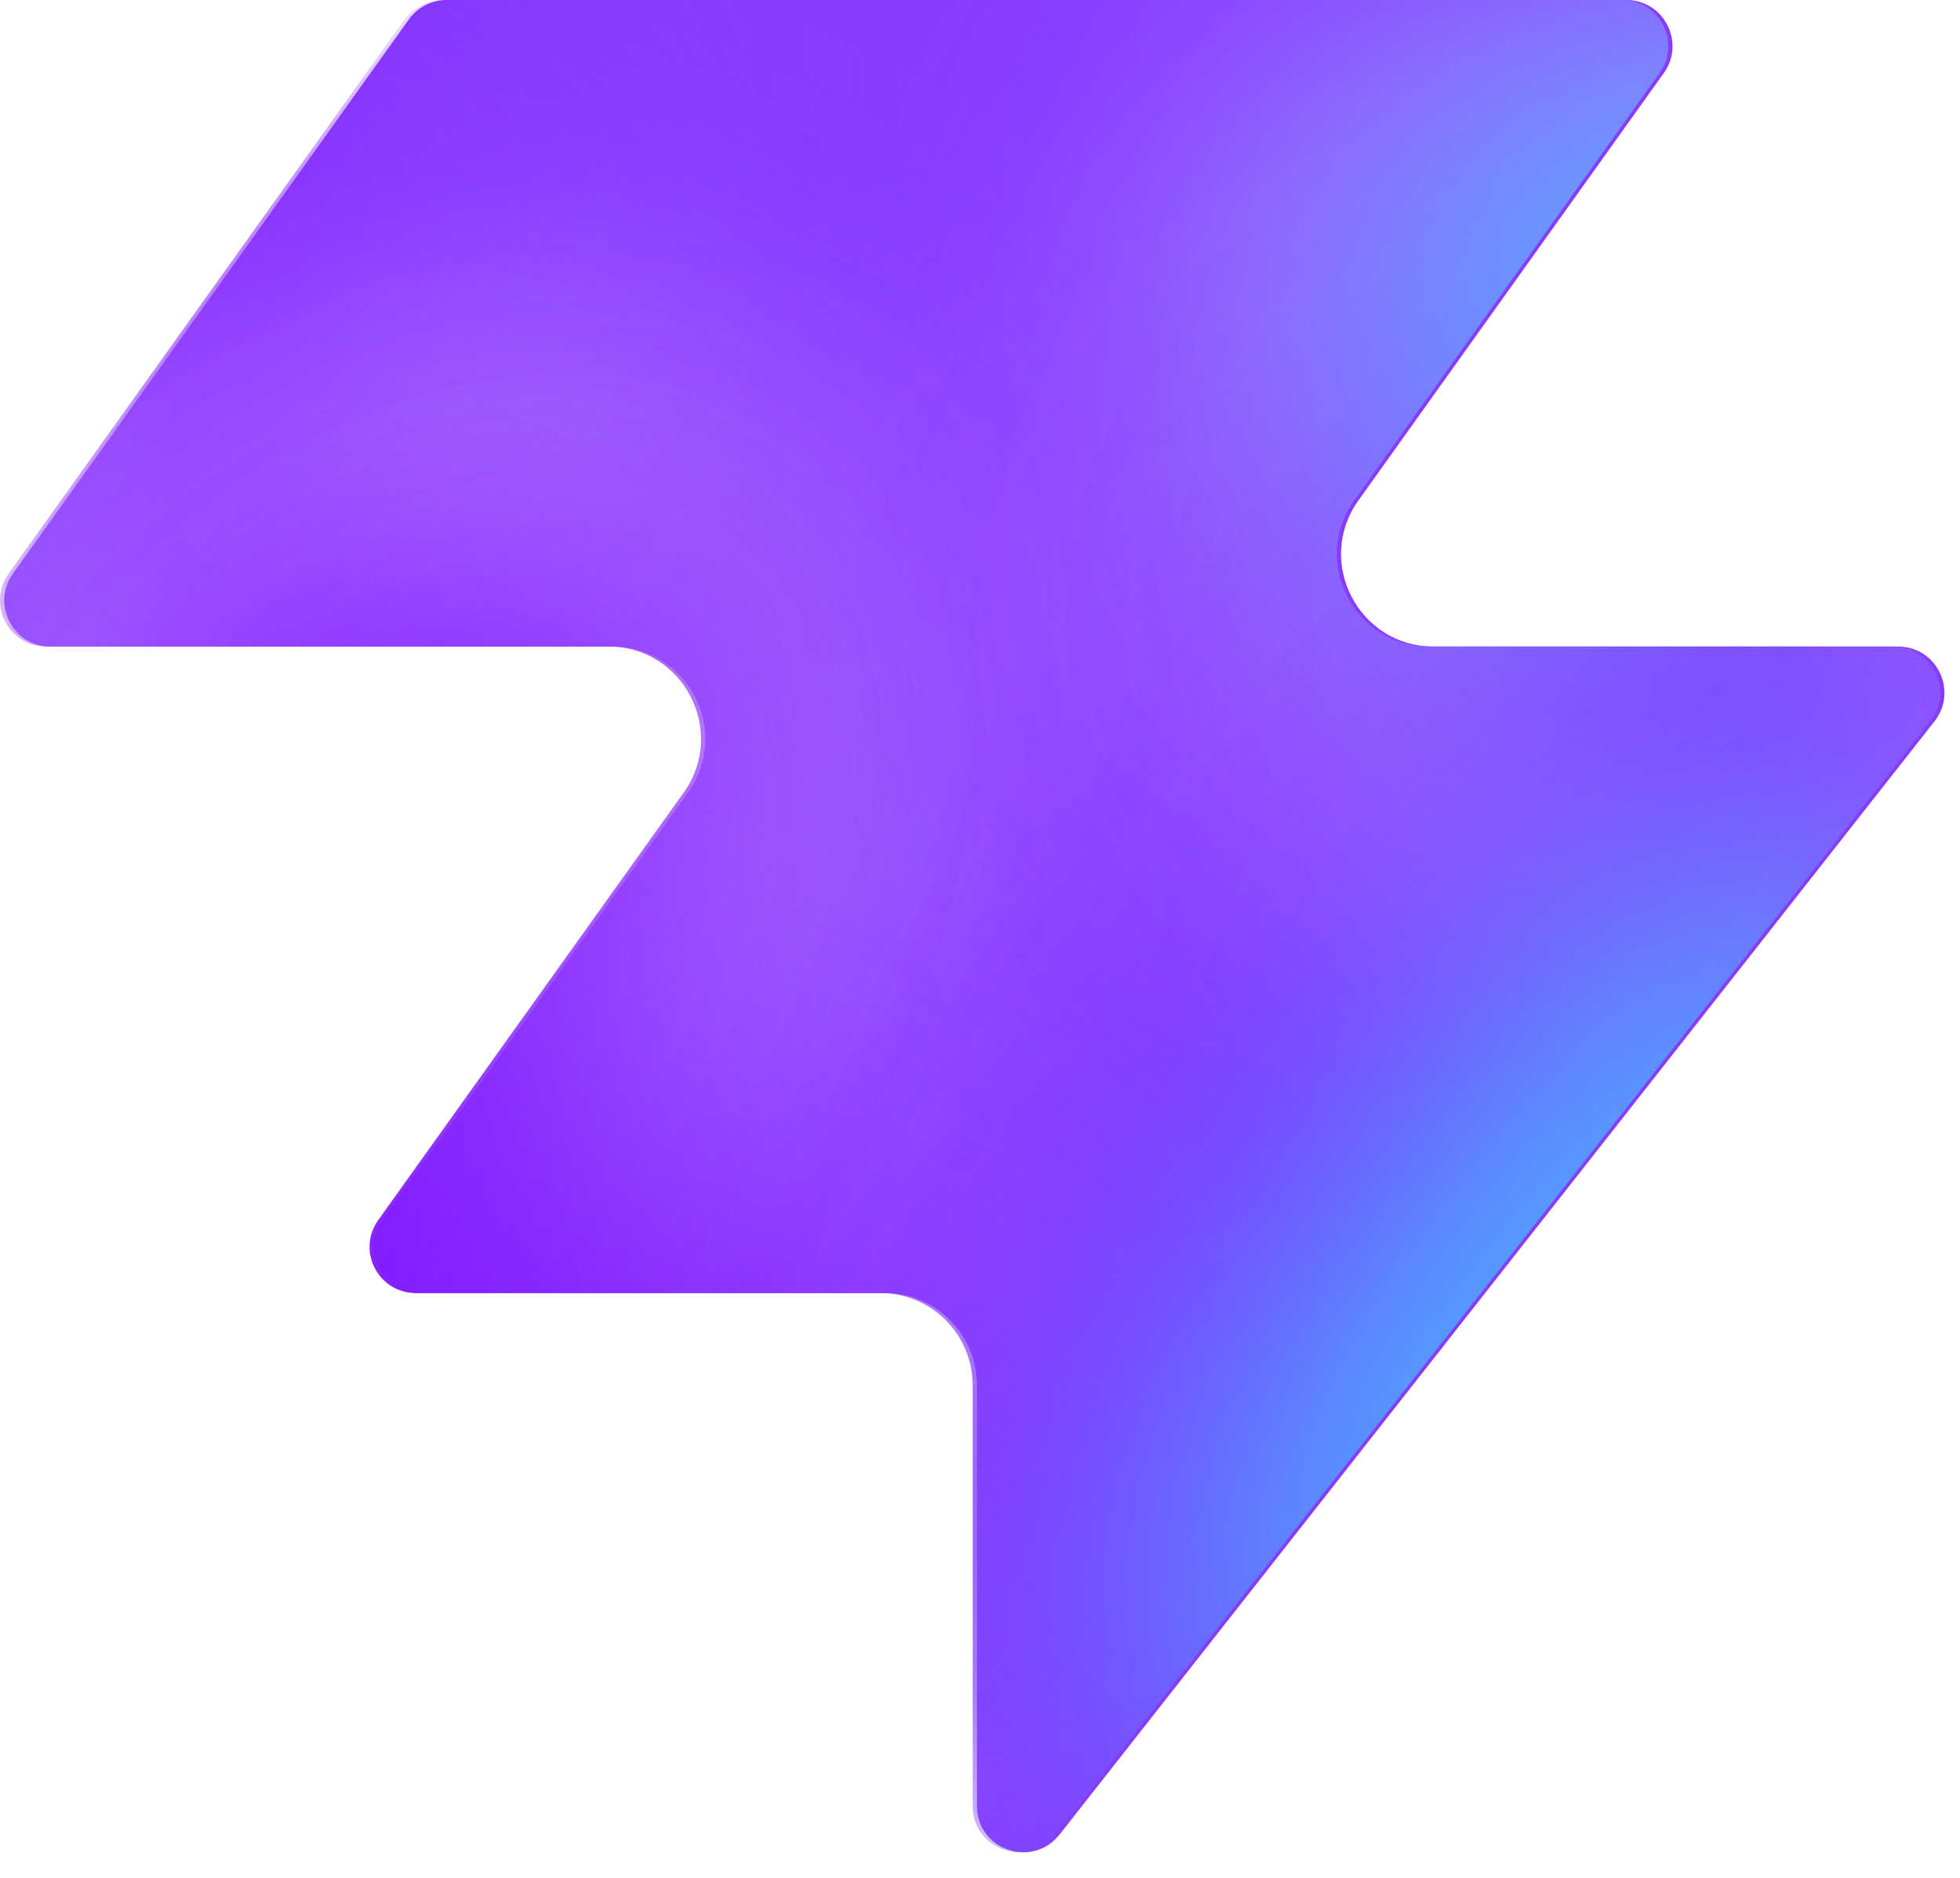
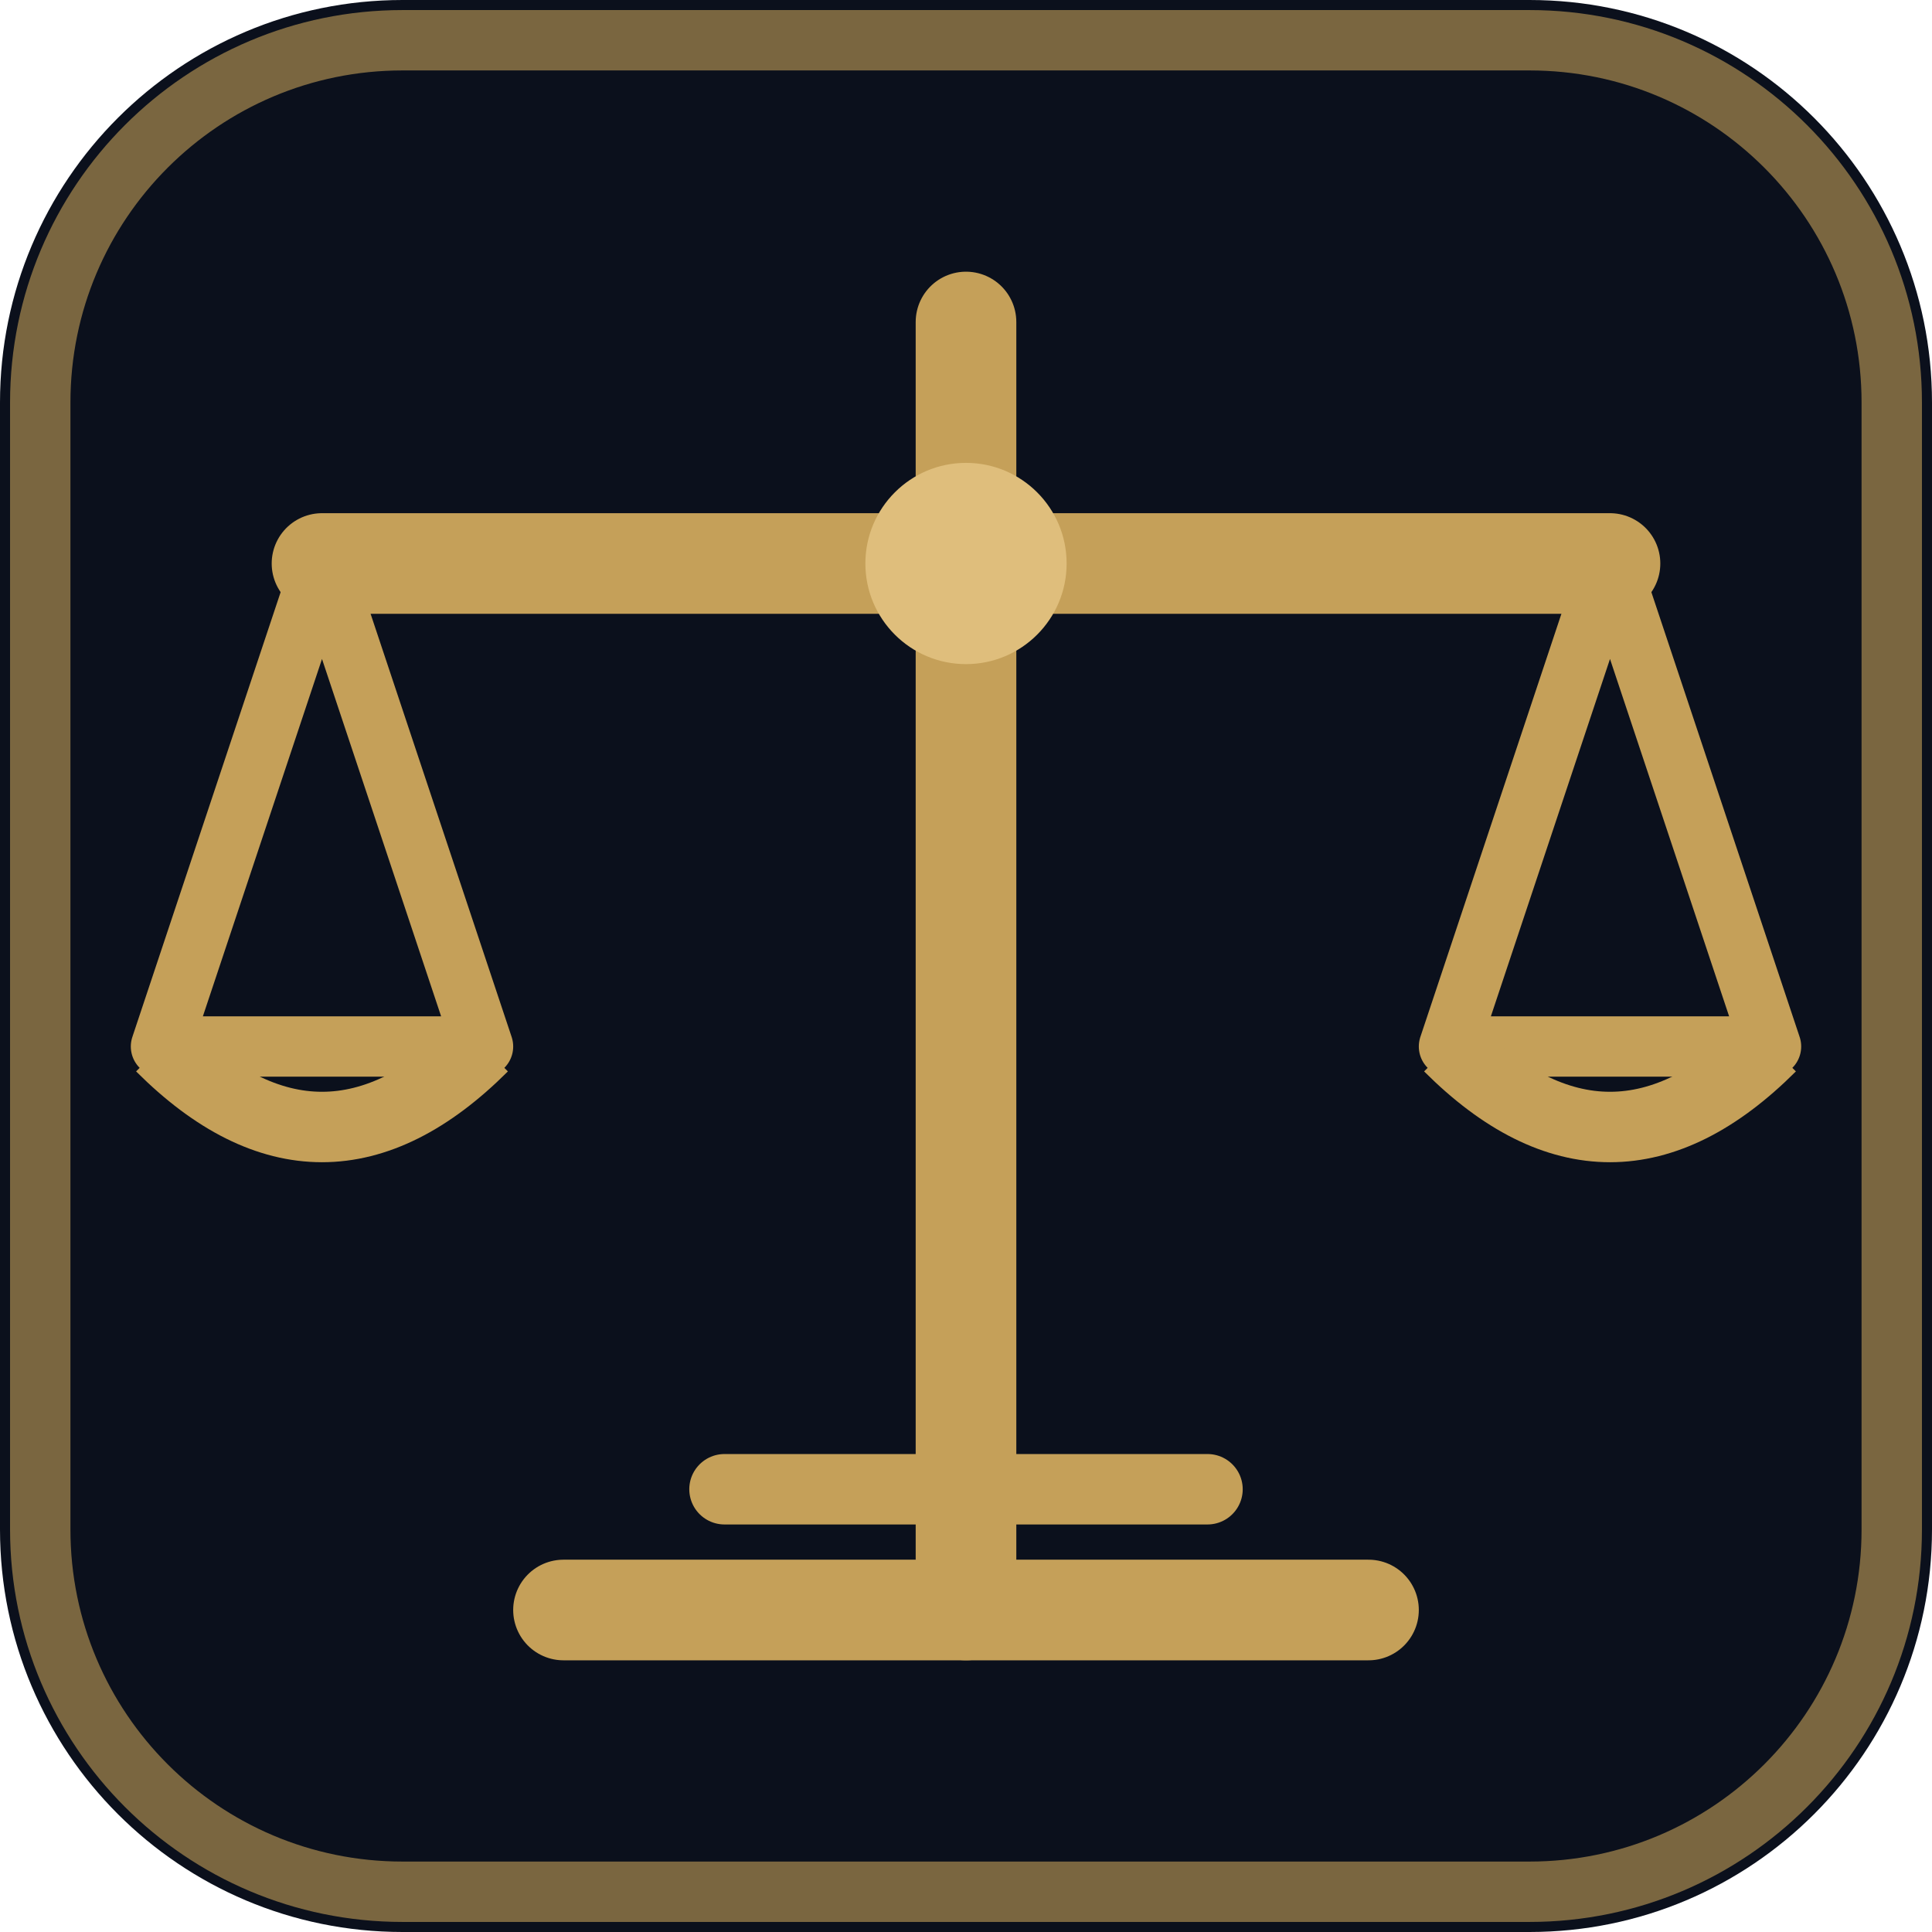
- <svg xmlns="http://www.w3.org/2000/svg" width="48" height="46" fill="none" viewBox="0 0 48 46">
-   <path fill="#863bff" d="M25.946 44.938c-.664.845-2.021.375-2.021-.698V33.937a2.26 2.26 0 0 0-2.262-2.262H10.287c-.92 0-1.456-1.04-.92-1.788l7.48-10.471c1.07-1.497 0-3.578-1.842-3.578H1.237c-.92 0-1.456-1.04-.92-1.788L10.013.474c.214-.297.556-.474.92-.474h28.894c.92 0 1.456 1.04.92 1.788l-7.48 10.471c-1.07 1.498 0 3.579 1.842 3.579h11.377c.943 0 1.473 1.088.89 1.83L25.947 44.94z" style="fill:#863bff;fill:color(display-p3 .525 .23 1);fill-opacity:1" />
-   <mask id="a" width="48" height="46" x="0" y="0" maskUnits="userSpaceOnUse" style="mask-type:alpha">
-     <path fill="#000" d="M25.842 44.938c-.664.844-2.021.375-2.021-.698V33.937a2.26 2.26 0 0 0-2.262-2.262H10.183c-.92 0-1.456-1.04-.92-1.788l7.48-10.471c1.07-1.498 0-3.579-1.842-3.579H1.133c-.92 0-1.456-1.04-.92-1.787L9.91.473c.214-.297.556-.474.92-.474h28.894c.92 0 1.456 1.04.92 1.788l-7.48 10.471c-1.07 1.498 0 3.578 1.842 3.578h11.377c.943 0 1.473 1.088.89 1.832L25.843 44.94z" style="fill:#000;fill-opacity:1" />
-   </mask>
-   <g mask="url(#a)">
-     <g filter="url(#b)">
-       <ellipse cx="5.508" cy="14.704" fill="#ede6ff" rx="5.508" ry="14.704" style="fill:#ede6ff;fill:color(display-p3 .927 .903 1);fill-opacity:1" transform="matrix(.00324 1 1 -.00324 -4.47 31.516)" />
-     </g>
-     <g filter="url(#c)">
-       <ellipse cx="10.399" cy="29.851" fill="#ede6ff" rx="10.399" ry="29.851" style="fill:#ede6ff;fill:color(display-p3 .927 .903 1);fill-opacity:1" transform="matrix(.00324 1 1 -.00324 -39.328 7.883)" />
-     </g>
-     <g filter="url(#d)">
-       <ellipse cx="5.508" cy="30.487" fill="#7e14ff" rx="5.508" ry="30.487" style="fill:#7e14ff;fill:color(display-p3 .492 .077 1);fill-opacity:1" transform="rotate(89.814 -25.913 -14.639)scale(1 -1)" />
-     </g>
-     <g filter="url(#e)">
-       <ellipse cx="5.508" cy="30.599" fill="#7e14ff" rx="5.508" ry="30.599" style="fill:#7e14ff;fill:color(display-p3 .492 .077 1);fill-opacity:1" transform="rotate(89.814 -32.644 -3.334)scale(1 -1)" />
-     </g>
-     <g filter="url(#f)">
-       <ellipse cx="5.508" cy="30.599" fill="#7e14ff" rx="5.508" ry="30.599" style="fill:#7e14ff;fill:color(display-p3 .492 .077 1);fill-opacity:1" transform="matrix(.00324 1 1 -.00324 -34.34 30.47)" />
-     </g>
-     <g filter="url(#g)">
-       <ellipse cx="14.072" cy="22.078" fill="#ede6ff" rx="14.072" ry="22.078" style="fill:#ede6ff;fill:color(display-p3 .927 .903 1);fill-opacity:1" transform="rotate(93.35 24.506 48.493)scale(-1 1)" />
-     </g>
-     <g filter="url(#h)">
-       <ellipse cx="3.47" cy="21.501" fill="#7e14ff" rx="3.47" ry="21.501" style="fill:#7e14ff;fill:color(display-p3 .492 .077 1);fill-opacity:1" transform="rotate(89.009 28.708 47.59)scale(-1 1)" />
-     </g>
-     <g filter="url(#i)">
-       <ellipse cx="3.47" cy="21.501" fill="#7e14ff" rx="3.47" ry="21.501" style="fill:#7e14ff;fill:color(display-p3 .492 .077 1);fill-opacity:1" transform="rotate(89.009 28.708 47.59)scale(-1 1)" />
-     </g>
-     <g filter="url(#j)">
-       <ellipse cx=".387" cy="8.972" fill="#7e14ff" rx="4.407" ry="29.108" style="fill:#7e14ff;fill:color(display-p3 .492 .077 1);fill-opacity:1" transform="rotate(39.51 .387 8.972)" />
-     </g>
-     <g filter="url(#k)">
-       <ellipse cx="47.523" cy="-6.092" fill="#7e14ff" rx="4.407" ry="29.108" style="fill:#7e14ff;fill:color(display-p3 .492 .077 1);fill-opacity:1" transform="rotate(37.892 47.523 -6.092)" />
-     </g>
-     <g filter="url(#l)">
-       <ellipse cx="41.412" cy="6.333" fill="#47bfff" rx="5.971" ry="9.665" style="fill:#47bfff;fill:color(display-p3 .28 .748 1);fill-opacity:1" transform="rotate(37.892 41.412 6.333)" />
-     </g>
-     <g filter="url(#m)">
-       <ellipse cx="-1.879" cy="38.332" fill="#7e14ff" rx="4.407" ry="29.108" style="fill:#7e14ff;fill:color(display-p3 .492 .077 1);fill-opacity:1" transform="rotate(37.892 -1.88 38.332)" />
-     </g>
-     <g filter="url(#n)">
-       <ellipse cx="-1.879" cy="38.332" fill="#7e14ff" rx="4.407" ry="29.108" style="fill:#7e14ff;fill:color(display-p3 .492 .077 1);fill-opacity:1" transform="rotate(37.892 -1.88 38.332)" />
-     </g>
-     <g filter="url(#o)">
-       <ellipse cx="35.651" cy="29.907" fill="#7e14ff" rx="4.407" ry="29.108" style="fill:#7e14ff;fill:color(display-p3 .492 .077 1);fill-opacity:1" transform="rotate(37.892 35.651 29.907)" />
-     </g>
-     <g filter="url(#p)">
-       <ellipse cx="38.418" cy="32.4" fill="#47bfff" rx="5.971" ry="15.297" style="fill:#47bfff;fill:color(display-p3 .28 .748 1);fill-opacity:1" transform="rotate(37.892 38.418 32.4)" />
-     </g>
-   </g>
-   <defs>
-     <filter id="b" width="60.045" height="41.654" x="-19.77" y="16.149" color-interpolation-filters="sRGB" filterUnits="userSpaceOnUse">
-       <feFlood flood-opacity="0" result="BackgroundImageFix" />
-       <feBlend in="SourceGraphic" in2="BackgroundImageFix" result="shape" />
-       <feGaussianBlur result="effect1_foregroundBlur_2002_17158" stdDeviation="7.659" />
-     </filter>
-     <filter id="c" width="90.34" height="51.437" x="-54.613" y="-7.533" color-interpolation-filters="sRGB" filterUnits="userSpaceOnUse">
-       <feFlood flood-opacity="0" result="BackgroundImageFix" />
-       <feBlend in="SourceGraphic" in2="BackgroundImageFix" result="shape" />
-       <feGaussianBlur result="effect1_foregroundBlur_2002_17158" stdDeviation="7.659" />
-     </filter>
-     <filter id="d" width="79.355" height="29.4" x="-49.64" y="2.03" color-interpolation-filters="sRGB" filterUnits="userSpaceOnUse">
-       <feFlood flood-opacity="0" result="BackgroundImageFix" />
-       <feBlend in="SourceGraphic" in2="BackgroundImageFix" result="shape" />
-       <feGaussianBlur result="effect1_foregroundBlur_2002_17158" stdDeviation="4.596" />
-     </filter>
-     <filter id="e" width="79.579" height="29.4" x="-45.045" y="20.029" color-interpolation-filters="sRGB" filterUnits="userSpaceOnUse">
-       <feFlood flood-opacity="0" result="BackgroundImageFix" />
-       <feBlend in="SourceGraphic" in2="BackgroundImageFix" result="shape" />
-       <feGaussianBlur result="effect1_foregroundBlur_2002_17158" stdDeviation="4.596" />
-     </filter>
-     <filter id="f" width="79.579" height="29.4" x="-43.513" y="21.178" color-interpolation-filters="sRGB" filterUnits="userSpaceOnUse">
-       <feFlood flood-opacity="0" result="BackgroundImageFix" />
-       <feBlend in="SourceGraphic" in2="BackgroundImageFix" result="shape" />
-       <feGaussianBlur result="effect1_foregroundBlur_2002_17158" stdDeviation="4.596" />
-     </filter>
-     <filter id="g" width="74.749" height="58.852" x="15.756" y="-17.901" color-interpolation-filters="sRGB" filterUnits="userSpaceOnUse">
-       <feFlood flood-opacity="0" result="BackgroundImageFix" />
-       <feBlend in="SourceGraphic" in2="BackgroundImageFix" result="shape" />
-       <feGaussianBlur result="effect1_foregroundBlur_2002_17158" stdDeviation="7.659" />
-     </filter>
-     <filter id="h" width="61.377" height="25.362" x="23.548" y="2.284" color-interpolation-filters="sRGB" filterUnits="userSpaceOnUse">
-       <feFlood flood-opacity="0" result="BackgroundImageFix" />
-       <feBlend in="SourceGraphic" in2="BackgroundImageFix" result="shape" />
-       <feGaussianBlur result="effect1_foregroundBlur_2002_17158" stdDeviation="4.596" />
-     </filter>
-     <filter id="i" width="61.377" height="25.362" x="23.548" y="2.284" color-interpolation-filters="sRGB" filterUnits="userSpaceOnUse">
-       <feFlood flood-opacity="0" result="BackgroundImageFix" />
-       <feBlend in="SourceGraphic" in2="BackgroundImageFix" result="shape" />
-       <feGaussianBlur result="effect1_foregroundBlur_2002_17158" stdDeviation="4.596" />
-     </filter>
-     <filter id="j" width="56.045" height="63.649" x="-27.636" y="-22.853" color-interpolation-filters="sRGB" filterUnits="userSpaceOnUse">
-       <feFlood flood-opacity="0" result="BackgroundImageFix" />
-       <feBlend in="SourceGraphic" in2="BackgroundImageFix" result="shape" />
-       <feGaussianBlur result="effect1_foregroundBlur_2002_17158" stdDeviation="4.596" />
-     </filter>
-     <filter id="k" width="54.814" height="64.646" x="20.116" y="-38.415" color-interpolation-filters="sRGB" filterUnits="userSpaceOnUse">
-       <feFlood flood-opacity="0" result="BackgroundImageFix" />
-       <feBlend in="SourceGraphic" in2="BackgroundImageFix" result="shape" />
-       <feGaussianBlur result="effect1_foregroundBlur_2002_17158" stdDeviation="4.596" />
-     </filter>
-     <filter id="l" width="33.541" height="35.313" x="24.641" y="-11.323" color-interpolation-filters="sRGB" filterUnits="userSpaceOnUse">
-       <feFlood flood-opacity="0" result="BackgroundImageFix" />
-       <feBlend in="SourceGraphic" in2="BackgroundImageFix" result="shape" />
-       <feGaussianBlur result="effect1_foregroundBlur_2002_17158" stdDeviation="4.596" />
-     </filter>
-     <filter id="m" width="54.814" height="64.646" x="-29.286" y="6.009" color-interpolation-filters="sRGB" filterUnits="userSpaceOnUse">
-       <feFlood flood-opacity="0" result="BackgroundImageFix" />
-       <feBlend in="SourceGraphic" in2="BackgroundImageFix" result="shape" />
-       <feGaussianBlur result="effect1_foregroundBlur_2002_17158" stdDeviation="4.596" />
-     </filter>
-     <filter id="n" width="54.814" height="64.646" x="-29.286" y="6.009" color-interpolation-filters="sRGB" filterUnits="userSpaceOnUse">
-       <feFlood flood-opacity="0" result="BackgroundImageFix" />
-       <feBlend in="SourceGraphic" in2="BackgroundImageFix" result="shape" />
-       <feGaussianBlur result="effect1_foregroundBlur_2002_17158" stdDeviation="4.596" />
-     </filter>
-     <filter id="o" width="54.814" height="64.646" x="8.244" y="-2.416" color-interpolation-filters="sRGB" filterUnits="userSpaceOnUse">
-       <feFlood flood-opacity="0" result="BackgroundImageFix" />
-       <feBlend in="SourceGraphic" in2="BackgroundImageFix" result="shape" />
-       <feGaussianBlur result="effect1_foregroundBlur_2002_17158" stdDeviation="4.596" />
-     </filter>
-     <filter id="p" width="39.409" height="43.623" x="18.713" y="10.588" color-interpolation-filters="sRGB" filterUnits="userSpaceOnUse">
-       <feFlood flood-opacity="0" result="BackgroundImageFix" />
-       <feBlend in="SourceGraphic" in2="BackgroundImageFix" result="shape" />
-       <feGaussianBlur result="effect1_foregroundBlur_2002_17158" stdDeviation="4.596" />
-     </filter>
-   </defs>
+ <svg xmlns="http://www.w3.org/2000/svg" viewBox="0 0 48 48" width="48" height="48">
+   <rect width="48" height="48" rx="10" fill="#0b101c" />
+   <rect x="1" y="1" width="46" height="46" rx="9" fill="none" stroke="#c5a059" stroke-width="1.5" stroke-opacity="0.6" />
+   <line x1="24" y1="8" x2="24" y2="40" stroke="#c5a059" stroke-width="2.5" stroke-linecap="round" />
+   <line x1="14" y1="40" x2="34" y2="40" stroke="#c5a059" stroke-width="2.5" stroke-linecap="round" />
+   <line x1="18" y1="37" x2="30" y2="37" stroke="#c5a059" stroke-width="1.75" stroke-linecap="round" />
+   <line x1="8" y1="14" x2="40" y2="14" stroke="#c5a059" stroke-width="2.5" stroke-linecap="round" />
+   <circle cx="24" cy="14" r="2.5" fill="#dfbe7c" />
+   <path d="M8 14 L4 26 L12 26 Z" fill="none" stroke="#c5a059" stroke-width="1.5" stroke-linejoin="round" />
+   <path d="M4 26 Q8 30 12 26" fill="none" stroke="#c5a059" stroke-width="1.75" />
+   <path d="M40 14 L36 26 L44 26 Z" fill="none" stroke="#c5a059" stroke-width="1.5" stroke-linejoin="round" />
+   <path d="M36 26 Q40 30 44 26" fill="none" stroke="#c5a059" stroke-width="1.75" />
</svg>
